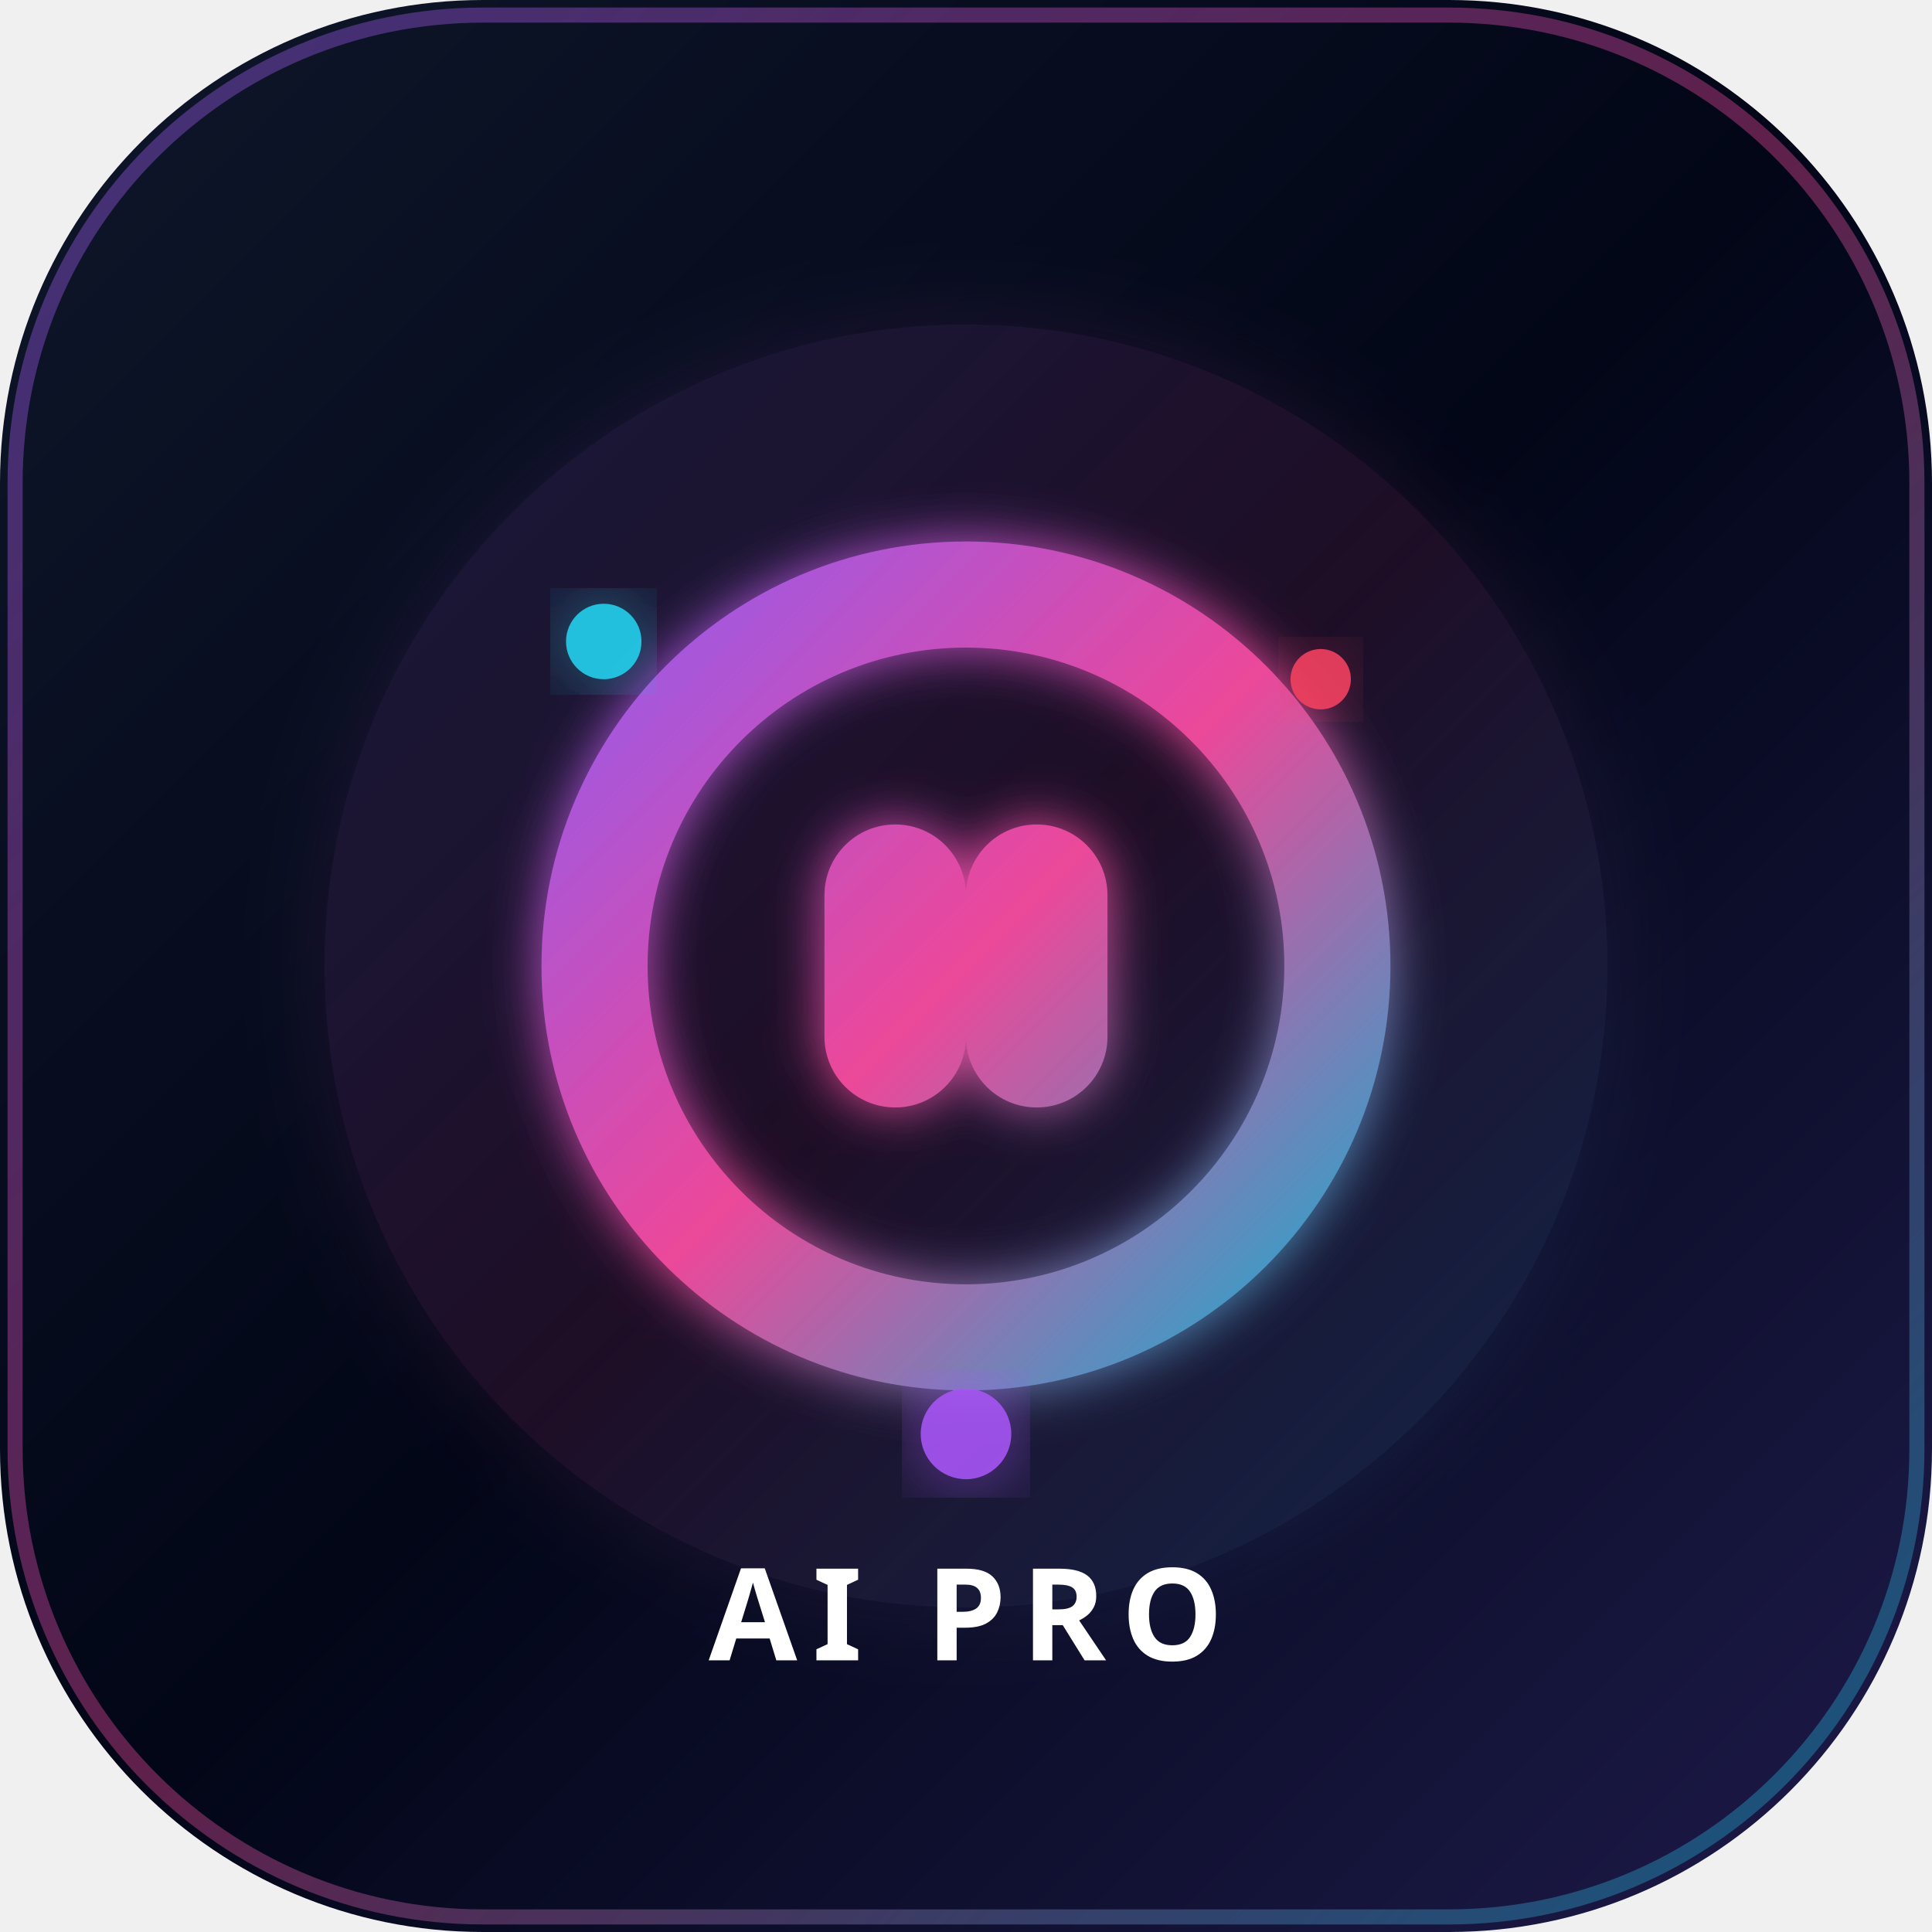
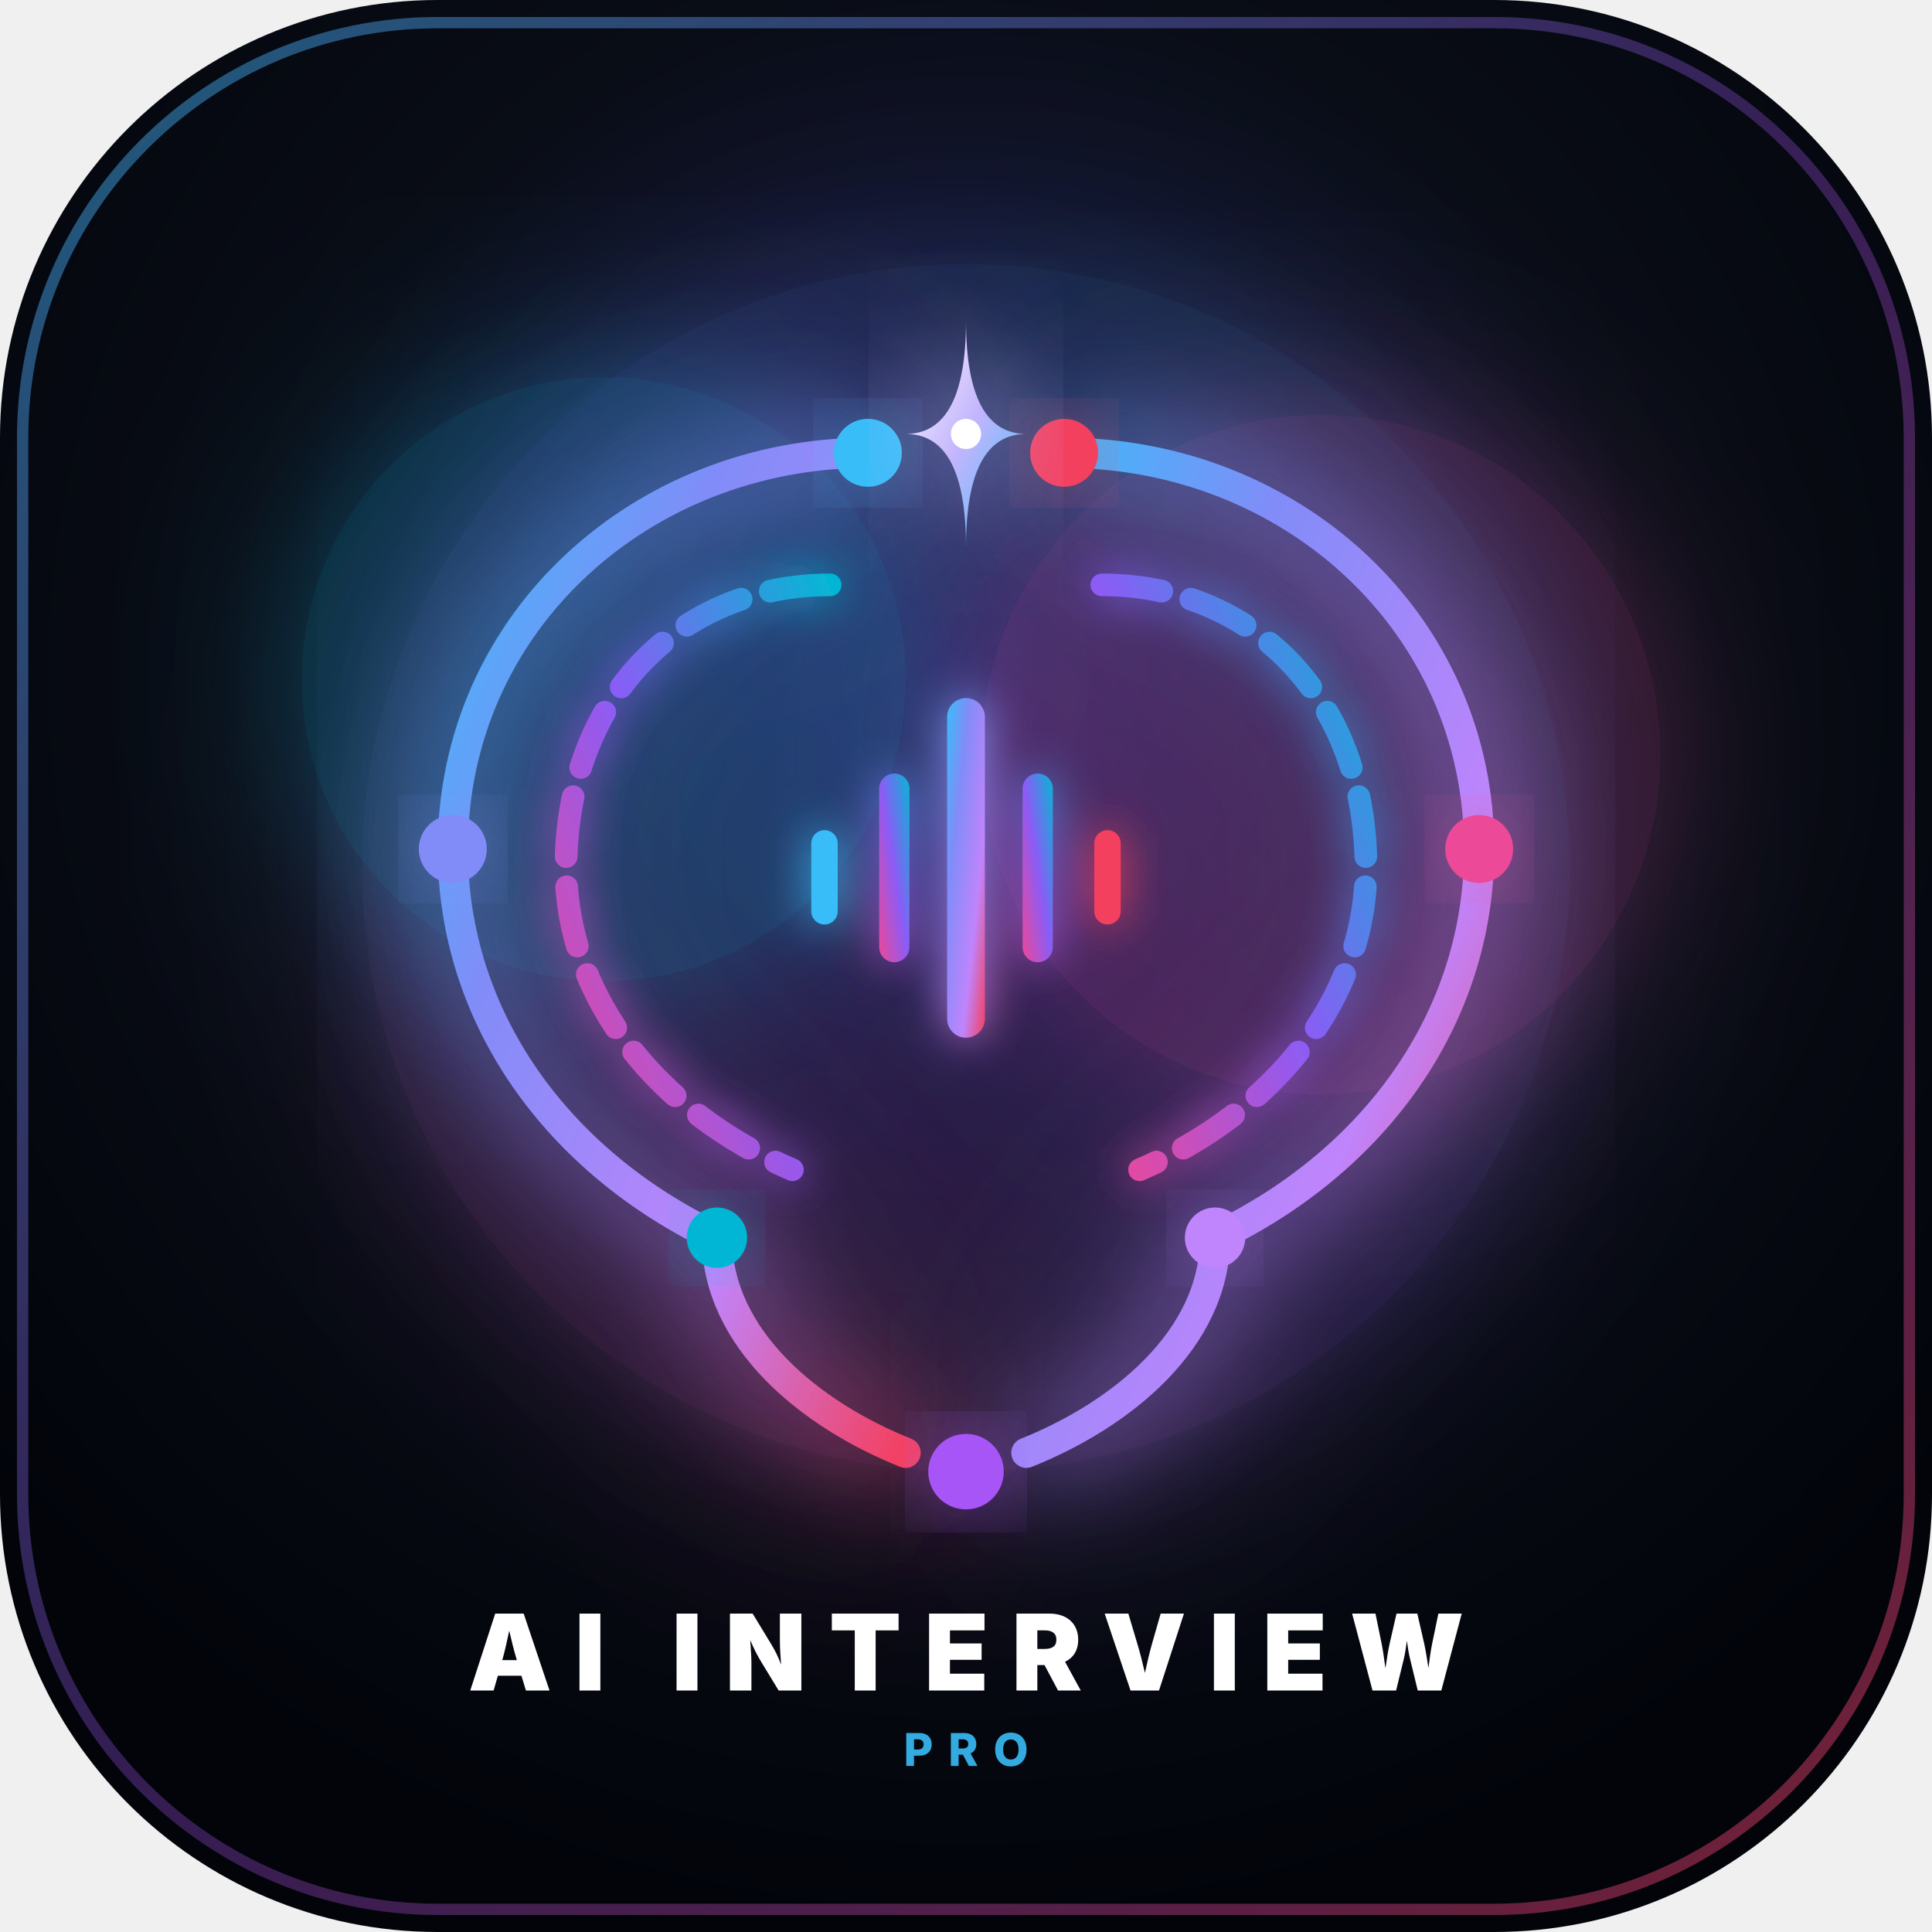
<svg xmlns="http://www.w3.org/2000/svg" viewBox="0 0 512 512" width="512" height="512">
  <defs>
-     <linearGradient id="bgGrad" x1="0%" y1="0%" x2="100%" y2="100%">
-       <stop offset="0%" stop-color="#0f172a" />
-       <stop offset="50%" stop-color="#020617" />
-       <stop offset="100%" stop-color="#1e1b4b" />
+     <radialGradient id="bgRadial" cx="50%" cy="35%" r="65%">
+       <stop offset="0%" stop-color="#1e1b4b" />
+       <stop offset="55%" stop-color="#090d16" />
+       <stop offset="100%" stop-color="#02040a" />
+     </radialGradient>
+     <linearGradient id="neonGrad1" x1="0%" y1="0%" x2="100%" y2="100%">
+       <stop offset="0%" stop-color="#38bdf8" />
+       <stop offset="30%" stop-color="#818cf8" />
+       <stop offset="70%" stop-color="#c084fc" />
+       <stop offset="100%" stop-color="#f43f5e" />
    </linearGradient>
-     <linearGradient id="glowGrad" x1="0%" y1="0%" x2="100%" y2="100%">
-       <stop offset="0%" stop-color="#8b5cf6" />
-       <stop offset="50%" stop-color="#ec4899" />
-       <stop offset="100%" stop-color="#06b6d4" />
+     <linearGradient id="neonGrad2" x1="100%" y1="0%" x2="0%" y2="100%">
+       <stop offset="0%" stop-color="#06b6d4" />
+       <stop offset="50%" stop-color="#8b5cf6" />
+       <stop offset="100%" stop-color="#ec4899" />
    </linearGradient>
-     <filter id="glow" x="-20%" y="-20%" width="140%" height="140%">
-       <feGaussianBlur stdDeviation="12" result="blur" />
-       <feComposite in="SourceGraphic" in2="blur" operator="over" />
+     <linearGradient id="borderGrad" x1="0%" y1="0%" x2="100%" y2="100%">
+       <stop offset="0%" stop-color="#38bdf8" stop-opacity="0.8" />
+       <stop offset="50%" stop-color="#a855f7" stop-opacity="0.5" />
+       <stop offset="100%" stop-color="#f43f5e" stop-opacity="0.8" />
+     </linearGradient>
+     <linearGradient id="coreSparkGrad" x1="0%" y1="0%" x2="100%" y2="100%">
+       <stop offset="0%" stop-color="#ffffff" />
+       <stop offset="50%" stop-color="#c4b5fd" />
+       <stop offset="100%" stop-color="#38bdf8" />
+     </linearGradient>
+     <filter id="superGlow" x="-30%" y="-30%" width="160%" height="160%">
+       <feGaussianBlur stdDeviation="14" result="blur1" />
+       <feGaussianBlur stdDeviation="28" result="blur2" />
+       <feMerge>
+         <feMergeNode in="blur2" />
+         <feMergeNode in="blur1" />
+         <feMergeNode in="SourceGraphic" />
+       </feMerge>
+     </filter>
+     <filter id="softGlow" x="-20%" y="-20%" width="140%" height="140%">
+       <feGaussianBlur stdDeviation="6" result="blur" />
+       <feMerge>
+         <feMergeNode in="blur" />
+         <feMergeNode in="SourceGraphic" />
+       </feMerge>
    </filter>
  </defs>
-   <rect width="512" height="512" rx="128" fill="url(#bgGrad)" />
-   <rect width="504" height="504" x="4" y="4" rx="124" fill="none" stroke="url(#glowGrad)" stroke-width="4" stroke-opacity="0.4" />
-   <circle cx="256" cy="256" r="170" fill="url(#glowGrad)" opacity="0.12" filter="url(#glow)" />
-   <g transform="translate(106, 106) scale(0.5859)" fill="url(#glowGrad)" filter="url(#glow)">
-     <path d="M256 64C150 64 64 150 64 256s86 192 192 192 192-86 192-192S362 64 256 64zm0 48c79.5 0 144 64.5 144 144s-64.5 144-144 144S112 335.5 112 256 176.5 112 256 112zm-32 80c-17.7 0-32 14.3-32 32v64c0 17.7 14.3 32 32 32s32-14.3 32-32v-64c0-17.7-14.3-32-32-32zm64 0c-17.7 0-32 14.3-32 32v64c0 17.7 14.3 32 32 32s32-14.3 32-32v-64c0-17.7-14.3-32-32-32z" />
+   <rect width="512" height="512" rx="116" fill="url(#bgRadial)" />
+   <rect x="6" y="6" width="500" height="500" rx="110" fill="none" stroke="url(#borderGrad)" stroke-width="3" opacity="0.6" />
+   <circle cx="256" cy="230" r="160" fill="url(#neonGrad2)" opacity="0.16" filter="url(#superGlow)" />
+   <circle cx="160" cy="180" r="80" fill="#06b6d4" opacity="0.2" filter="url(#superGlow)" />
+   <circle cx="350" cy="200" r="90" fill="#ec4899" opacity="0.18" filter="url(#superGlow)" />
+   <g transform="translate(0, -10)">
+     <path d="M 230 130 C 170 130, 120 175, 120 235 C 120 280, 148 318, 190 338 C 190 365, 215 385, 240 395" fill="none" stroke="url(#neonGrad1)" stroke-width="8" stroke-linecap="round" stroke-linejoin="round" filter="url(#superGlow)" />
+     <path d="M 220 165 C 180 165, 150 195, 150 240 C 150 275, 175 305, 210 320" fill="none" stroke="url(#neonGrad2)" stroke-width="6" stroke-linecap="round" stroke-dasharray="16 8" filter="url(#softGlow)" />
+     <path d="M 282 130 C 342 130, 392 175, 392 235 C 392 280, 364 318, 322 338 C 322 365, 297 385, 272 395" fill="none" stroke="url(#neonGrad1)" stroke-width="8" stroke-linecap="round" stroke-linejoin="round" filter="url(#superGlow)" />
+     <path d="M 292 165 C 332 165, 362 195, 362 240 C 362 275, 337 305, 302 320" fill="none" stroke="url(#neonGrad2)" stroke-width="6" stroke-linecap="round" stroke-dasharray="16 8" filter="url(#softGlow)" />
+     <line x1="256" y1="120" x2="256" y2="400" stroke="url(#borderGrad)" stroke-width="4" stroke-linecap="round" opacity="0.4" />
+     <g fill="url(#coreSparkGrad)" filter="url(#softGlow)">
+       <rect x="251" y="195" width="10" height="90" rx="5" fill="url(#neonGrad1)" />
+       <rect x="233" y="215" width="8" height="50" rx="4" fill="url(#neonGrad2)" />
+       <rect x="271" y="215" width="8" height="50" rx="4" fill="url(#neonGrad2)" />
+       <rect x="215" y="230" width="7" height="25" rx="3.5" fill="#38bdf8" />
+       <rect x="290" y="230" width="7" height="25" rx="3.5" fill="#f43f5e" />
+     </g>
+     <circle cx="230" cy="130" r="9" fill="#38bdf8" filter="url(#superGlow)" />
+     <circle cx="282" cy="130" r="9" fill="#f43f5e" filter="url(#superGlow)" />
+     <circle cx="120" cy="235" r="9" fill="#818cf8" filter="url(#superGlow)" />
+     <circle cx="392" cy="235" r="9" fill="#ec4899" filter="url(#superGlow)" />
+     <circle cx="190" cy="338" r="8" fill="#06b6d4" filter="url(#superGlow)" />
+     <circle cx="322" cy="338" r="8" fill="#c084fc" filter="url(#superGlow)" />
+     <circle cx="256" cy="400" r="10" fill="#a855f7" filter="url(#superGlow)" />
+     <path d="M 256 95 Q 256 125 240 125 Q 256 125 256 155 Q 256 125 272 125 Q 256 125 256 95 Z" fill="url(#coreSparkGrad)" filter="url(#superGlow)" />
+     <circle cx="256" cy="125" r="4" fill="#ffffff" />
  </g>
-   <circle cx="160" cy="170" r="10" fill="#22d3ee" opacity="0.9" filter="url(#glow)" />
-   <circle cx="350" cy="180" r="8" fill="#f43f5e" opacity="0.9" filter="url(#glow)" />
-   <circle cx="256" cy="380" r="12" fill="#a855f7" opacity="0.9" filter="url(#glow)" />
-   <text x="256" y="440" font-family="'Outfit', sans-serif" font-size="34" font-weight="900" fill="#ffffff" text-anchor="middle" letter-spacing="4">AI PRO</text>
+   <g transform="translate(256, 448)">
+     <text x="0" y="0" font-family="-apple-system, BlinkMacSystemFont, 'Outfit', 'Inter', sans-serif" font-size="28" font-weight="900" fill="#ffffff" text-anchor="middle" letter-spacing="6">
+       AI INTERVIEW
+     </text>
+     <text x="0" y="20" font-family="-apple-system, BlinkMacSystemFont, 'Outfit', 'Inter', sans-serif" font-size="12" font-weight="800" fill="#38bdf8" text-anchor="middle" letter-spacing="4" opacity="0.9">
+       PRO
+     </text>
+   </g>
</svg>
